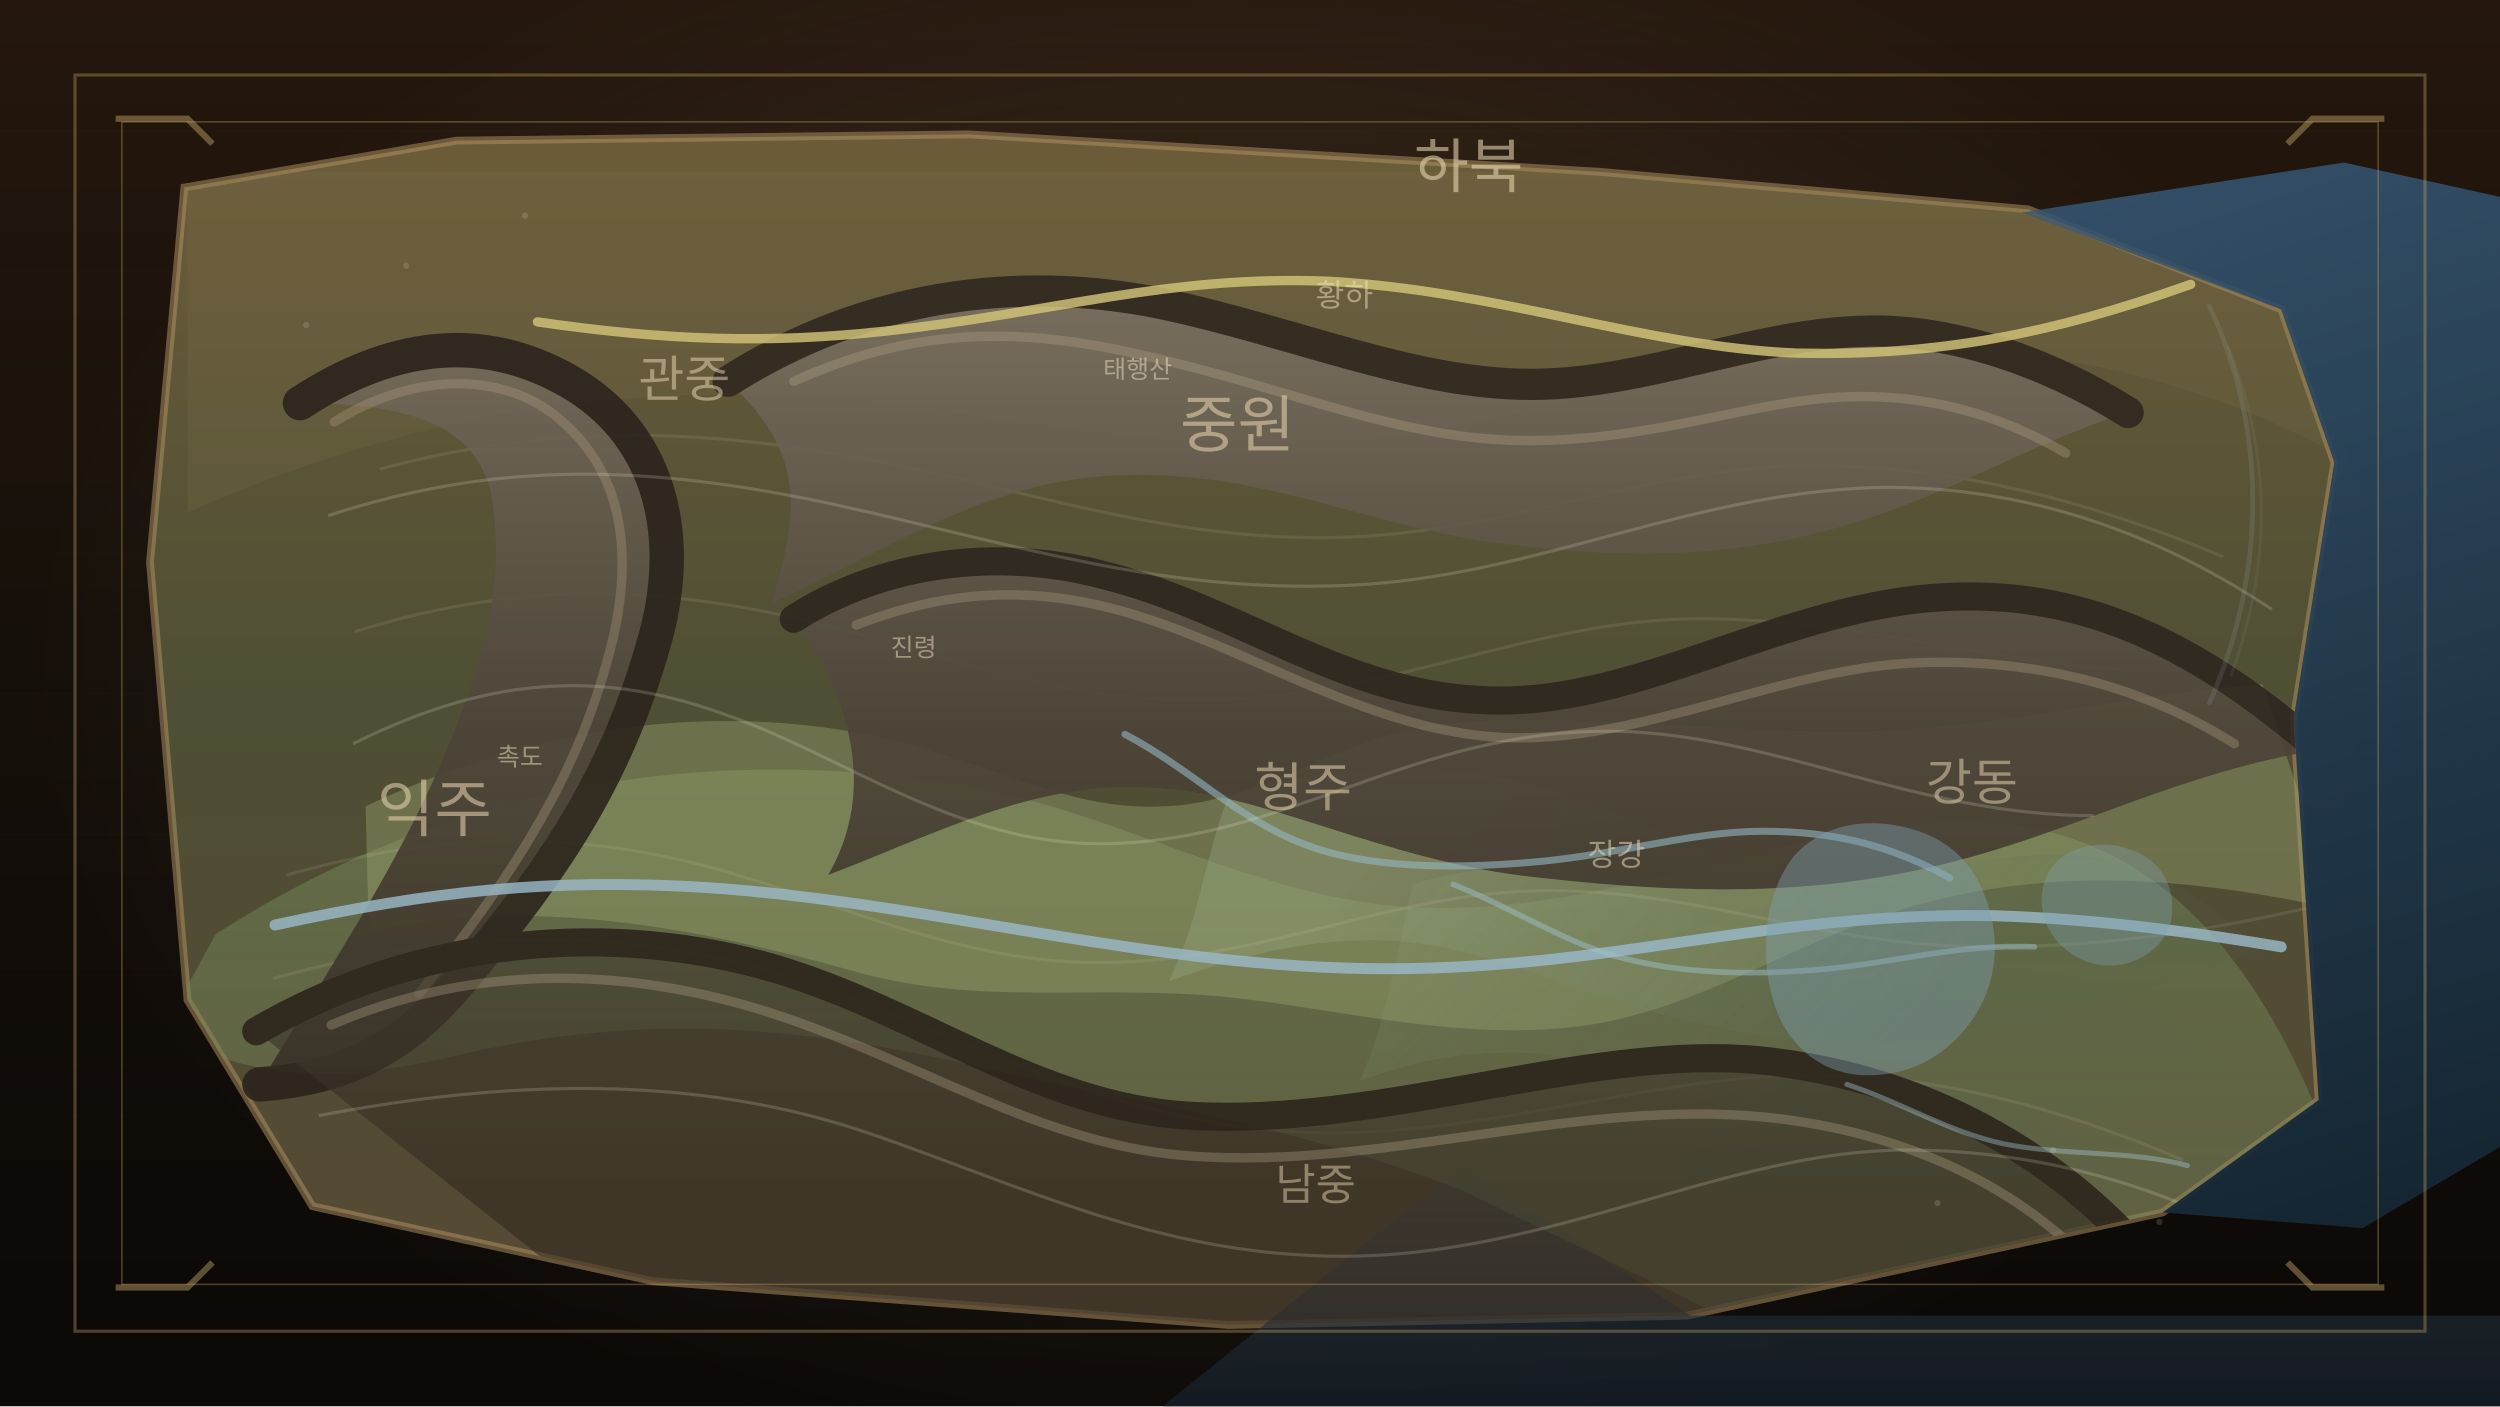
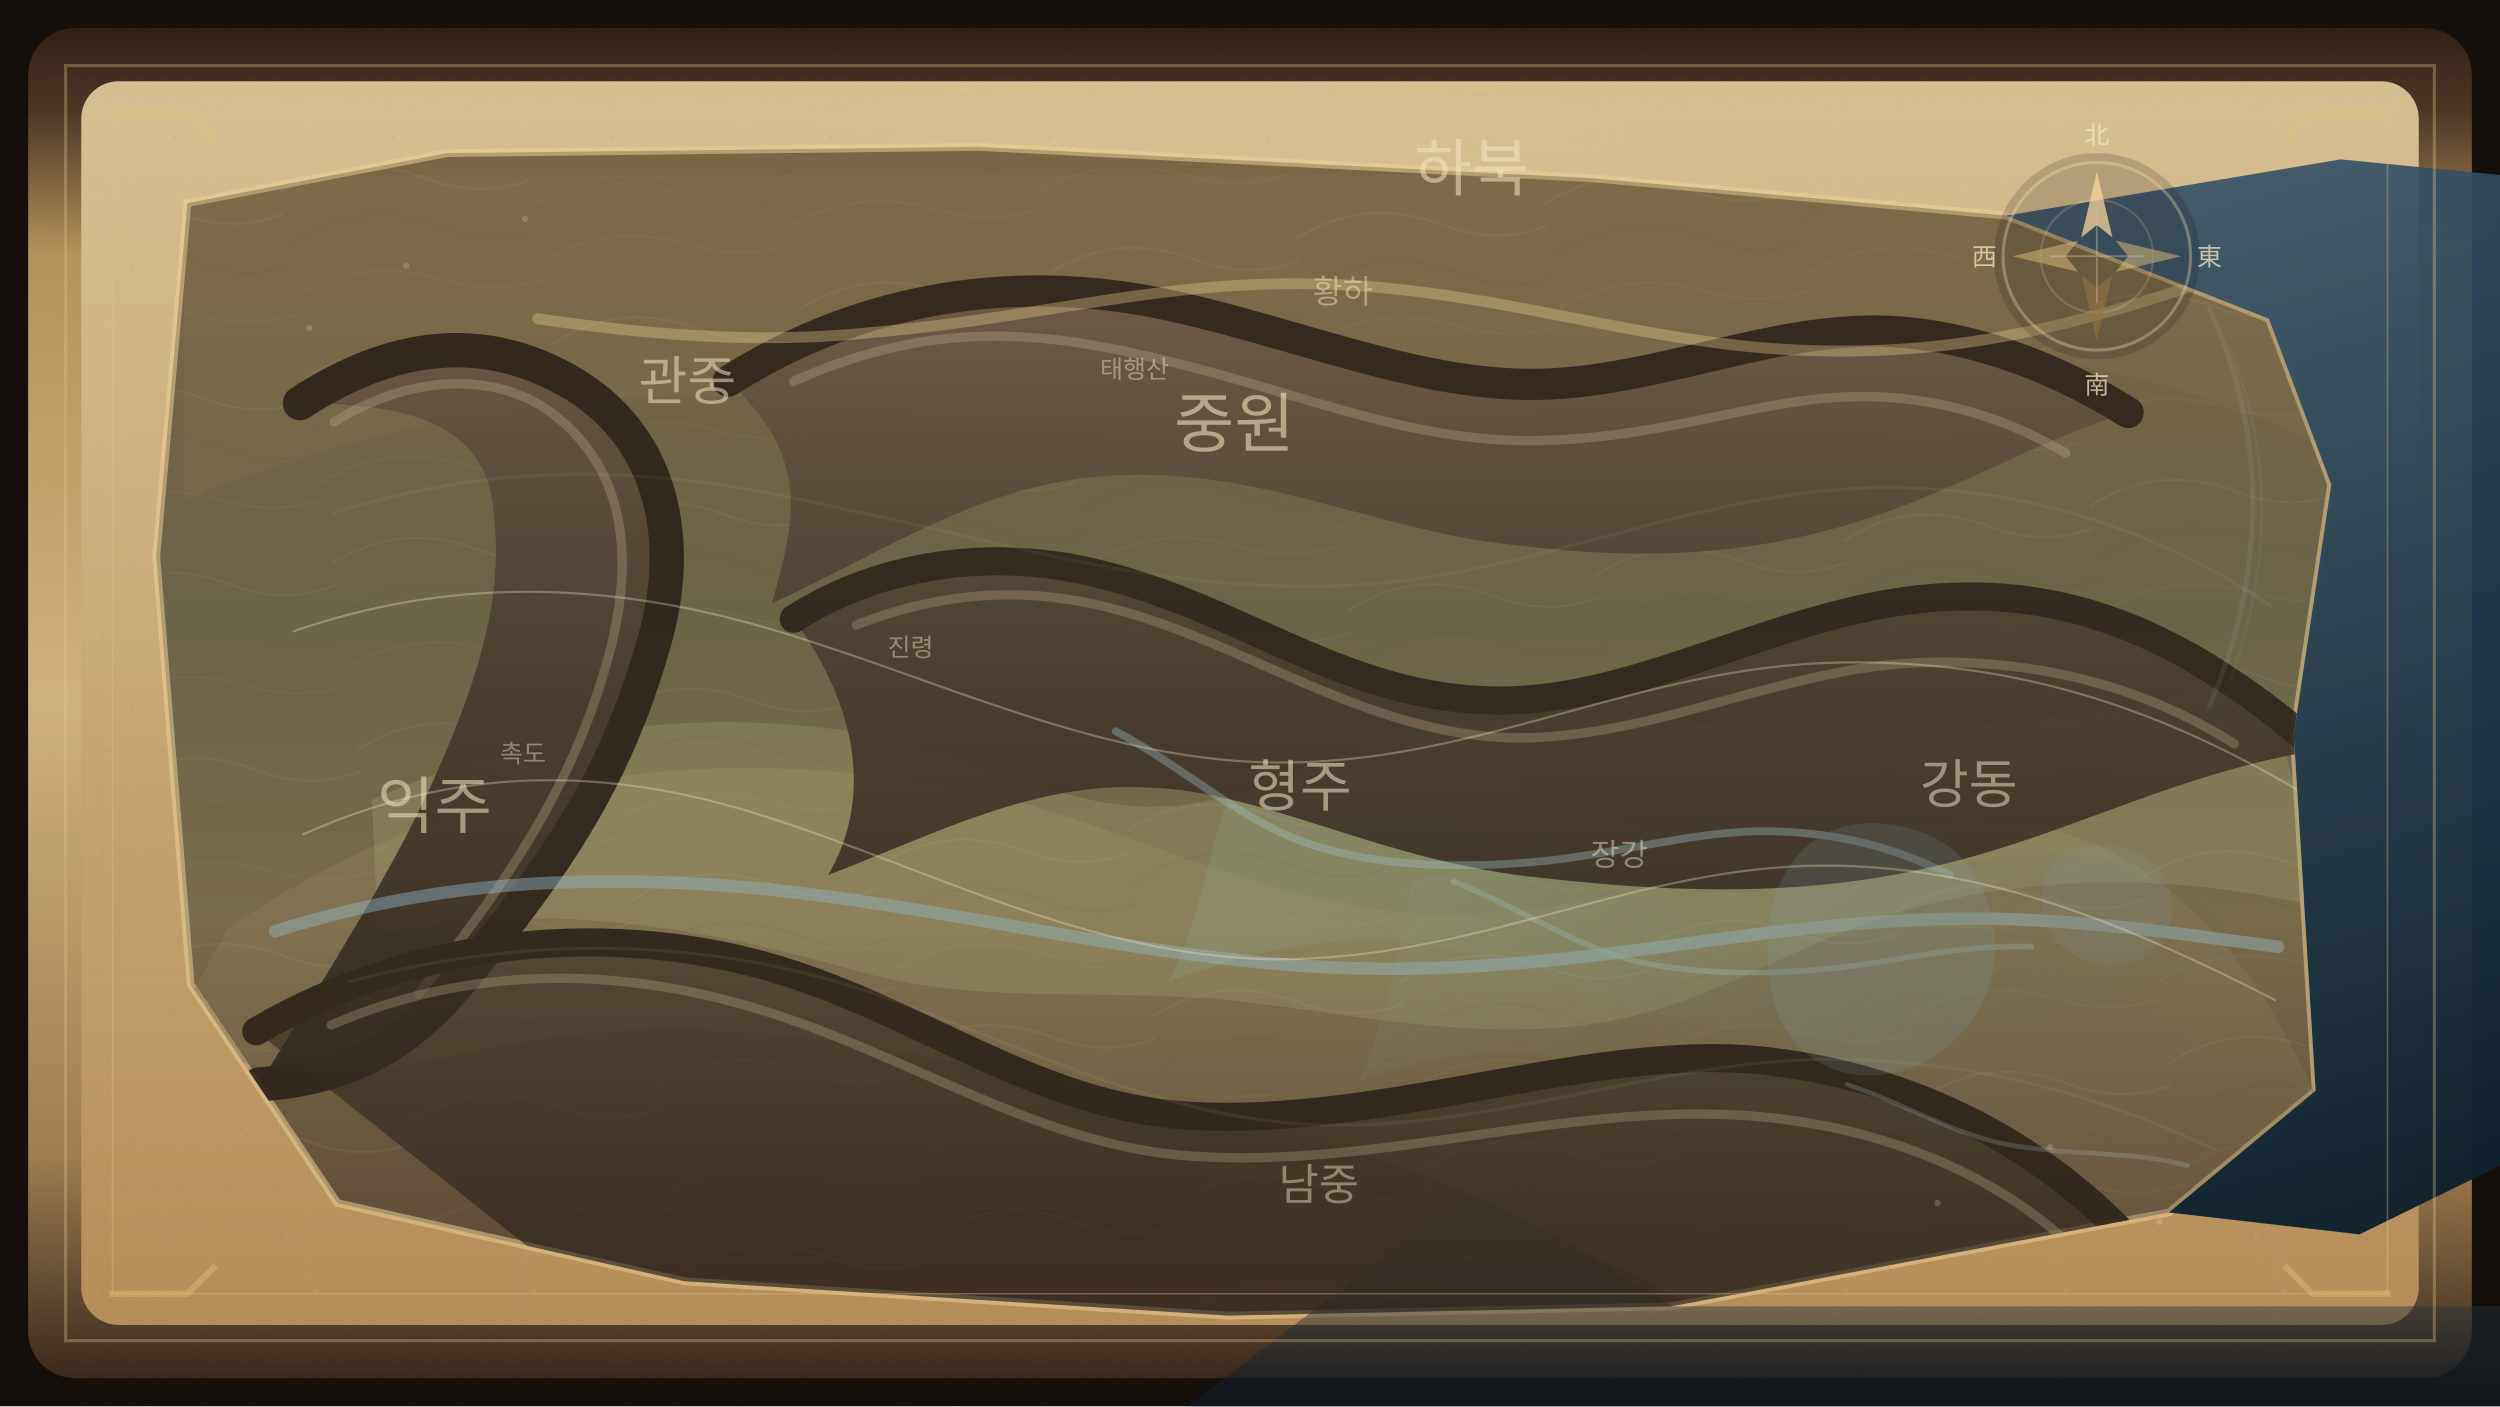
<svg xmlns="http://www.w3.org/2000/svg" viewBox="0 0 1600 900" fill="none">
  <defs>
-     <linearGradient id="bg" x1="800" y1="0" x2="800" y2="900" gradientUnits="userSpaceOnUse">
-       <stop stop-color="#25170D" />
-       <stop offset="0.45" stop-color="#16100A" />
-       <stop offset="1" stop-color="#0B0806" />
+     <linearGradient id="paper" x1="800" y1="0" x2="800" y2="900" gradientUnits="userSpaceOnUse">
+       <stop stop-color="#24170F" />
+       <stop offset="0.08" stop-color="#4D3523" />
+       <stop offset="0.18" stop-color="#B5905A" />
+       <stop offset="0.5" stop-color="#D0B07C" />
+       <stop offset="0.82" stop-color="#A07C4F" />
+       <stop offset="1" stop-color="#2B1C12" />
    </linearGradient>
-     <radialGradient id="paperGlow" cx="0" cy="0" r="1" gradientUnits="userSpaceOnUse" gradientTransform="translate(780 430) rotate(90) scale(520 760)">
-       <stop stop-color="#E0C9A1" stop-opacity="0.16" />
-       <stop offset="1" stop-color="#E0C9A1" stop-opacity="0" />
+     <linearGradient id="parchmentCore" x1="800" y1="72" x2="800" y2="828" gradientUnits="userSpaceOnUse">
+       <stop stop-color="#D7BE91" />
+       <stop offset="0.5" stop-color="#C8A774" />
+       <stop offset="1" stop-color="#B58D59" />
+     </linearGradient>
+     <radialGradient id="centerLight" cx="0" cy="0" r="1" gradientUnits="userSpaceOnUse" gradientTransform="translate(782 430) rotate(90) scale(400 600)">
+       <stop stop-color="#F6E2BA" stop-opacity="0.42" />
+       <stop offset="0.6" stop-color="#F6E2BA" stop-opacity="0.12" />
+       <stop offset="1" stop-color="#F6E2BA" stop-opacity="0" />
    </radialGradient>
-     <linearGradient id="land" x1="786" y1="96" x2="786" y2="834" gradientUnits="userSpaceOnUse">
-       <stop stop-color="#6B5B39" />
-       <stop offset="0.48" stop-color="#4E4F34" />
-       <stop offset="1" stop-color="#564934" />
+     <linearGradient id="landMass" x1="788" y1="120" x2="788" y2="812" gradientUnits="userSpaceOnUse">
+       <stop stop-color="#786645" />
+       <stop offset="0.4" stop-color="#6B6547" />
+       <stop offset="0.68" stop-color="#776B4A" />
+       <stop offset="1" stop-color="#5E4B35" />
    </linearGradient>
-     <linearGradient id="coastSea" x1="1326" y1="110" x2="1542" y2="786" gradientUnits="userSpaceOnUse">
-       <stop stop-color="#355571" stop-opacity="0.9" />
-       <stop offset="1" stop-color="#142633" stop-opacity="0.95" />
+     <linearGradient id="plainLight" x1="760" y1="310" x2="760" y2="790" gradientUnits="userSpaceOnUse">
+       <stop stop-color="#A18F63" stop-opacity="0.72" />
+       <stop offset="1" stop-color="#7A6C4F" stop-opacity="0.28" />
    </linearGradient>
-     <linearGradient id="southSea" x1="980" y1="720" x2="980" y2="900" gradientUnits="userSpaceOnUse">
-       <stop stop-color="#425463" stop-opacity="0.18" />
-       <stop offset="1" stop-color="#131D27" stop-opacity="0.8" />
+     <linearGradient id="marsh" x1="1010" y1="458" x2="1208" y2="714" gradientUnits="userSpaceOnUse">
+       <stop stop-color="#8E9E7E" stop-opacity="0.46" />
+       <stop offset="1" stop-color="#5D6A59" stop-opacity="0.14" />
    </linearGradient>
-     <linearGradient id="plain" x1="776" y1="258" x2="776" y2="808" gradientUnits="userSpaceOnUse">
-       <stop stop-color="#7F9460" stop-opacity="0.72" />
-       <stop offset="1" stop-color="#718457" stop-opacity="0.52" />
+     <linearGradient id="mountainBody" x1="776" y1="186" x2="776" y2="780" gradientUnits="userSpaceOnUse">
+       <stop stop-color="#6A5945" />
+       <stop offset="0.46" stop-color="#43382C" />
+       <stop offset="1" stop-color="#261F19" />
    </linearGradient>
-     <linearGradient id="marsh" x1="930" y1="500" x2="1160" y2="722" gradientUnits="userSpaceOnUse">
-       <stop stop-color="#9EB08A" stop-opacity="0.52" />
-       <stop offset="1" stop-color="#4F6655" stop-opacity="0.18" />
+     <linearGradient id="coastSea" x1="1320" y1="124" x2="1510" y2="772" gradientUnits="userSpaceOnUse">
+       <stop stop-color="#355267" stop-opacity="0.9" />
+       <stop offset="0.54" stop-color="#20374A" stop-opacity="0.94" />
+       <stop offset="1" stop-color="#10222E" stop-opacity="0.98" />
    </linearGradient>
-     <linearGradient id="mountain" x1="777" y1="180" x2="777" y2="760" gradientUnits="userSpaceOnUse">
-       <stop stop-color="#7B7162" />
-       <stop offset="0.5" stop-color="#4C4338" />
-       <stop offset="1" stop-color="#302920" />
+     <linearGradient id="lowerSea" x1="996" y1="764" x2="996" y2="900" gradientUnits="userSpaceOnUse">
+       <stop stop-color="#41515C" stop-opacity="0.14" />
+       <stop offset="1" stop-color="#0E1821" stop-opacity="0.72" />
    </linearGradient>
+     <filter id="paperNoise" x="-10%" y="-10%" width="120%" height="120%">
+       <feTurbulence type="fractalNoise" baseFrequency="0.95" numOctaves="2" seed="8" result="noise" />
+       <feColorMatrix in="noise" type="saturate" values="0" />
+       <feComponentTransfer>
+         <feFuncA type="table" tableValues="0 0.06" />
+       </feComponentTransfer>
+     </filter>
    <filter id="softBlur" x="-10%" y="-10%" width="120%" height="120%">
      <feGaussianBlur stdDeviation="8" />
    </filter>
    <filter id="ridgeBlur" x="-10%" y="-10%" width="120%" height="120%">
      <feGaussianBlur stdDeviation="3" />
    </filter>
    <clipPath id="landClip">
-       <path d="M118 120L292 90L620 86L1024 110L1298 134L1460 198L1494 296L1468 460L1484 704L1384 776L1080 842L786 848L418 820L200 772L120 640L96 360L118 120Z" />
+       <path d="M120 130L286 98L626 94L1018 114L1284 138L1452 204L1492 310L1468 470L1482 698L1388 776L1070 836L786 842L438 820L216 770L122 630L100 356L120 130Z" />
    </clipPath>
+     <pattern id="grain" width="140" height="140" patternUnits="userSpaceOnUse">
+       <rect width="140" height="140" fill="transparent" />
+       <circle cx="18" cy="22" r="1.2" fill="#FFF3D8" fill-opacity="0.18" />
+       <circle cx="84" cy="32" r="0.8" fill="#3A2A1A" fill-opacity="0.14" />
+       <circle cx="44" cy="92" r="1.4" fill="#FFF3D8" fill-opacity="0.12" />
+       <circle cx="112" cy="88" r="0.9" fill="#4A3722" fill-opacity="0.12" />
+       <circle cx="62" cy="126" r="1.1" fill="#FFF3D8" fill-opacity="0.14" />
+       <path d="M0 60H140" stroke="#3F2D1E" stroke-opacity="0.04" />
+       <path d="M56 0V140" stroke="#FFF3D8" stroke-opacity="0.05" />
+     </pattern>
+     <pattern id="contours" width="160" height="120" patternUnits="userSpaceOnUse" patternTransform="rotate(-8)">
+       <path d="M-10 32C26 12 60 12 96 32C126 48 160 48 194 26" stroke="#F8E7C2" stroke-opacity="0.08" stroke-width="1.4" />
+       <path d="M-12 66C30 44 66 44 102 64C130 80 160 82 196 56" stroke="#3B2B1C" stroke-opacity="0.06" stroke-width="1.2" />
+       <path d="M-8 98C24 82 58 80 94 96C124 110 160 112 194 94" stroke="#F8E7C2" stroke-opacity="0.06" stroke-width="1.1" />
+     </pattern>
  </defs>
-   <rect width="1600" height="900" fill="url(#bg)" />
-   <rect width="1600" height="900" fill="url(#paperGlow)" />
-   <g opacity="0.15">
-     <path d="M0 84H1600" stroke="#F2E2BE" stroke-opacity="0.06" />
-     <path d="M0 174H1600" stroke="#F2E2BE" stroke-opacity="0.06" />
-     <path d="M0 264H1600" stroke="#F2E2BE" stroke-opacity="0.05" />
-     <path d="M0 354H1600" stroke="#F2E2BE" stroke-opacity="0.05" />
-     <path d="M0 444H1600" stroke="#F2E2BE" stroke-opacity="0.05" />
-     <path d="M0 534H1600" stroke="#F2E2BE" stroke-opacity="0.05" />
-     <path d="M0 624H1600" stroke="#F2E2BE" stroke-opacity="0.06" />
-     <path d="M0 714H1600" stroke="#F2E2BE" stroke-opacity="0.06" />
-     <path d="M0 804H1600" stroke="#F2E2BE" stroke-opacity="0.06" />
-   </g>
-   <path d="M118 120L292 90L620 86L1024 110L1298 134L1460 198L1494 296L1468 460L1484 704L1384 776L1080 842L786 848L418 820L200 772L120 640L96 360L118 120Z" fill="url(#land)" stroke="#B29363" stroke-opacity="0.52" stroke-width="5" />
-   <path d="M1294 136L1460 198L1494 296L1468 460L1484 704L1384 776L1512 786L1600 734V126L1500 104L1294 136Z" fill="url(#coastSea)" />
-   <path d="M936 746L1082 842H1600V900H744L936 746Z" fill="url(#southSea)" />
+   <rect width="1600" height="900" fill="#120C08" />
+   <rect x="18" y="18" width="1564" height="864" rx="30" fill="url(#paper)" />
+   <rect x="52" y="52" width="1496" height="796" rx="24" fill="url(#parchmentCore)" />
+   <rect x="52" y="52" width="1496" height="796" rx="24" fill="url(#centerLight)" />
+   <rect x="52" y="52" width="1496" height="796" rx="24" fill="url(#grain)" opacity="0.54" />
+   <rect x="52" y="52" width="1496" height="796" rx="24" filter="url(#paperNoise)" opacity="0.52" />
+   <path d="M120 130L286 98L626 94L1018 114L1284 138L1452 204L1492 310L1468 470L1482 698L1388 776L1070 836L786 842L438 820L216 770L122 630L100 356L120 130Z" fill="url(#landMass)" stroke="#F0D29B" stroke-opacity="0.52" stroke-width="5" />
+   <path d="M1284 138L1452 204L1492 310L1468 470L1482 698L1388 776L1510 790L1600 746V112L1498 102L1284 138Z" fill="url(#coastSea)" />
+   <path d="M944 760L1070 836H1600V900H760L944 760Z" fill="url(#lowerSea)" />
  <g clip-path="url(#landClip)">
-     <path d="M138 598C286 502 452 476 612 502C706 516 798 572 894 580C1040 592 1180 506 1300 530C1388 546 1448 620 1488 724L1492 842H1102L936 762C830 720 720 704 632 684C520 658 416 646 290 676C206 696 154 688 104 660L138 598Z" fill="url(#plain)" opacity="0.75" />
-     <path d="M234 516C332 470 436 450 544 468C626 482 678 520 746 516C804 514 858 472 918 464C996 454 1102 470 1194 468C1282 466 1360 444 1448 438L1496 582C1396 560 1320 558 1248 574C1164 592 1106 638 1028 654C946 670 862 646 784 638C700 630 626 644 548 622C440 592 340 574 236 596L234 516Z" fill="#9BA46D" opacity="0.4" />
-     <path d="M120 328C250 270 380 246 514 254C624 262 716 286 834 284C950 280 1086 228 1222 224C1326 222 1418 248 1498 292V110H120V328Z" fill="#827550" opacity="0.18" />
-     <path d="M786 510C846 490 914 486 972 500C1034 514 1102 556 1154 560C1218 566 1276 542 1334 548C1374 552 1412 574 1448 610C1390 624 1342 648 1288 658C1216 672 1152 670 1092 656C1014 640 958 606 890 602C842 600 798 610 748 628C768 588 770 552 786 510Z" fill="url(#marsh)" opacity="0.55" />
-     <path d="M904 566C948 552 994 552 1034 564C1084 580 1126 614 1170 620C1222 628 1274 614 1324 624C1360 632 1394 654 1424 686C1378 696 1342 714 1298 722C1242 732 1190 730 1144 720C1082 706 1036 678 980 674C942 672 906 678 870 692C884 662 890 632 904 566Z" fill="url(#marsh)" opacity="0.34" />
-     <path d="M1118 690C1164 682 1212 684 1254 698C1296 712 1330 738 1368 744C1400 750 1436 744 1468 754C1486 760 1504 774 1518 792L1518 842H1272C1242 812 1212 792 1178 780C1140 766 1100 764 1056 770C1078 744 1096 720 1118 690Z" fill="url(#marsh)" opacity="0.28" />
-     <g opacity="0.1" stroke="#F0E2C1" stroke-width="2" stroke-linecap="round">
-       <path d="M176 626C296 592 406 594 508 626C612 660 704 716 824 724C940 732 1052 688 1160 688C1238 688 1316 708 1396 742" />
-       <path d="M184 560C274 534 354 532 434 550C522 570 602 614 696 616C806 618 888 570 992 570C1090 570 1168 606 1272 606C1354 606 1420 594 1482 580" />
-       <path d="M228 404C324 374 410 374 502 394C594 414 670 450 772 448C892 446 982 396 1088 396C1198 396 1288 430 1394 430" />
-       <path d="M244 300C348 272 444 274 544 292C656 312 742 346 854 344C964 342 1054 298 1160 298C1250 298 1336 320 1422 356" />
+     <path d="M146 594C290 496 442 474 612 504C702 520 796 574 898 584C1044 598 1178 506 1300 528C1388 544 1450 620 1492 724L1492 842H1098L932 760C830 718 722 702 632 684C516 660 416 646 288 676C210 694 158 688 108 662L146 594Z" fill="url(#plainLight)" opacity="0.9" />
+     <path d="M238 512C332 470 434 452 544 468C622 480 680 520 746 516C804 514 860 474 920 464C996 450 1100 468 1198 468C1288 468 1364 446 1450 440L1492 582C1398 560 1322 560 1246 576C1160 594 1106 640 1028 654C946 668 862 648 786 640C696 632 624 644 544 620C442 592 344 576 242 598L238 512Z" fill="#A6AA75" opacity="0.28" />
+     <path d="M118 320C248 266 384 246 520 256C630 264 720 286 836 284C950 280 1084 230 1218 226C1324 224 1418 248 1496 292V112H118V320Z" fill="#91825B" opacity="0.16" />
+     <path d="M786 510C844 492 914 488 974 502C1032 516 1102 556 1152 560C1218 566 1278 542 1332 548C1376 554 1410 576 1448 612C1388 626 1340 648 1288 658C1216 670 1150 670 1094 656C1012 640 958 606 890 602C842 600 796 610 748 628C768 588 772 552 786 510Z" fill="url(#marsh)" opacity="0.62" />
+     <path d="M904 564C948 550 992 552 1034 564C1082 580 1126 614 1172 620C1222 626 1272 614 1322 624C1360 632 1392 654 1424 686C1378 696 1342 714 1298 722C1240 732 1190 730 1144 720C1082 706 1034 678 980 674C942 672 906 678 870 692C882 664 890 634 904 564Z" fill="url(#marsh)" opacity="0.38" />
+     <rect x="108" y="108" width="1396" height="734" fill="url(#contours)" opacity="0.72" />
+     <g opacity="0.9">
+       <path d="M192 258C250 220 308 212 364 244C420 276 438 338 420 406C396 494 358 552 296 626C260 670 222 690 166 694C212 618 250 560 278 498C312 422 324 370 314 314C304 278 274 258 192 258Z" fill="url(#mountainBody)" />
+       <path d="M192 258C250 220 308 212 364 244C420 276 438 338 420 406C396 494 358 552 296 626C260 670 222 690 166 694" stroke="#2A2119" stroke-width="22" stroke-linecap="round" stroke-linejoin="round" />
+       <path d="M214 270C262 240 314 238 350 262C398 296 406 350 392 410C372 492 332 556 268 636" stroke="#D1BC95" stroke-opacity="0.3" stroke-width="6" stroke-linecap="round" />
+       <path d="M466 244C554 188 652 176 742 194C828 212 904 246 980 246C1052 246 1122 214 1192 212C1246 210 1308 230 1362 264C1310 280 1266 306 1212 326C1130 356 1056 360 962 348C880 338 810 302 724 304C634 304 566 354 494 386C510 330 518 292 466 244Z" fill="url(#mountainBody)" />
+       <path d="M466 244C554 188 652 176 742 194C828 212 904 246 980 246C1052 246 1122 214 1192 212C1246 210 1308 230 1362 264" stroke="#2D241C" stroke-width="20" stroke-linecap="round" stroke-linejoin="round" />
+       <path d="M508 244C584 210 650 208 734 228C824 248 896 282 978 282C1060 282 1122 256 1182 254C1230 252 1278 264 1322 290" stroke="#D6C29D" stroke-opacity="0.28" stroke-width="6" stroke-linecap="round" />
+       <path d="M508 396C564 360 638 350 706 368C794 390 858 444 948 448C1046 454 1142 386 1248 382C1338 378 1410 416 1484 480C1396 494 1328 532 1248 552C1162 574 1078 572 988 562C884 552 810 506 734 504C662 500 598 534 530 560C558 512 550 454 508 396Z" fill="url(#mountainBody)" />
+       <path d="M508 396C564 360 638 350 706 368C794 390 858 444 948 448C1046 454 1142 386 1248 382C1338 378 1410 416 1484 480" stroke="#2C241C" stroke-width="18" stroke-linecap="round" stroke-linejoin="round" />
+       <path d="M548 400C610 376 668 374 734 396C808 420 880 468 962 472C1052 476 1142 426 1232 424C1310 422 1376 442 1430 476" stroke="#D3C09B" stroke-opacity="0.28" stroke-width="6" stroke-linecap="round" />
+       <path d="M164 660C270 598 394 590 496 620C590 648 664 708 760 714C888 722 1026 664 1138 680C1230 692 1314 736 1374 806L1204 852H406L164 660Z" fill="url(#mountainBody)" opacity="0.66" />
+       <path d="M164 660C270 598 394 590 496 620C590 648 664 708 760 714C888 722 1026 664 1138 680C1230 692 1314 736 1374 806" stroke="#2B221A" stroke-width="18" stroke-linecap="round" stroke-linejoin="round" />
+       <path d="M212 656C300 618 394 618 486 646C584 676 666 734 764 740C882 748 1000 706 1118 714C1202 720 1272 750 1320 792" stroke="#D1BE97" stroke-opacity="0.28" stroke-width="6" stroke-linecap="round" />
    </g>
-     <g opacity="0.9">
-       <path d="M192 258C250 220 308 212 364 244C420 276 438 338 420 406C396 494 358 552 296 626C260 670 222 690 166 694C212 618 250 560 278 498C312 422 324 370 314 314C304 278 274 258 192 258Z" fill="url(#mountain)" />
-       <path d="M192 258C250 220 308 212 364 244C420 276 438 338 420 406C396 494 358 552 296 626C260 670 222 690 166 694" stroke="#2B241C" stroke-width="22" stroke-linecap="round" stroke-linejoin="round" />
-       <path d="M214 270C262 240 314 238 350 262C398 296 406 350 392 410C372 492 332 556 268 636" stroke="#B6A488" stroke-opacity="0.34" stroke-width="6" stroke-linecap="round" />
-       <path d="M466 244C554 188 652 176 742 194C828 212 904 246 980 246C1052 246 1122 214 1192 212C1246 210 1308 230 1362 264C1310 280 1266 306 1212 326C1130 356 1056 360 962 348C880 338 810 302 724 304C634 304 566 354 494 386C510 330 518 292 466 244Z" fill="url(#mountain)" />
-       <path d="M466 244C554 188 652 176 742 194C828 212 904 246 980 246C1052 246 1122 214 1192 212C1246 210 1308 230 1362 264" stroke="#30271F" stroke-width="20" stroke-linecap="round" stroke-linejoin="round" />
-       <path d="M508 244C584 210 650 208 734 228C824 248 896 282 978 282C1060 282 1122 256 1182 254C1230 252 1278 264 1322 290" stroke="#BCAA8D" stroke-opacity="0.34" stroke-width="6" stroke-linecap="round" />
-       <path d="M508 396C564 360 638 350 706 368C794 390 858 444 948 448C1046 454 1142 386 1248 382C1338 378 1410 416 1484 480C1396 494 1328 532 1248 552C1162 574 1078 572 988 562C884 552 810 506 734 504C662 500 598 534 530 560C558 512 550 454 508 396Z" fill="url(#mountain)" />
-       <path d="M508 396C564 360 638 350 706 368C794 390 858 444 948 448C1046 454 1142 386 1248 382C1338 378 1410 416 1484 480" stroke="#2D261F" stroke-width="18" stroke-linecap="round" stroke-linejoin="round" />
-       <path d="M548 400C610 376 668 374 734 396C808 420 880 468 962 472C1052 476 1142 426 1232 424C1310 422 1376 442 1430 476" stroke="#BAA88B" stroke-opacity="0.34" stroke-width="6" stroke-linecap="round" />
-       <path d="M164 660C270 598 394 590 496 620C590 648 664 708 760 714C888 722 1026 664 1138 680C1230 692 1314 736 1374 806L1204 852H406L164 660Z" fill="url(#mountain)" opacity="0.64" />
-       <path d="M164 660C270 598 394 590 496 620C590 648 664 708 760 714C888 722 1026 664 1138 680C1230 692 1314 736 1374 806" stroke="#2B231B" stroke-width="18" stroke-linecap="round" stroke-linejoin="round" />
-       <path d="M212 656C300 618 394 618 486 646C584 676 666 734 764 740C882 748 1000 706 1118 714C1202 720 1272 750 1320 792" stroke="#BCAA8E" stroke-opacity="0.34" stroke-width="6" stroke-linecap="round" />
+     <g opacity="0.44">
+       <path d="M176 596C266 568 348 560 454 566C602 576 742 620 888 620C1034 620 1134 586 1278 588C1350 590 1412 600 1458 606" stroke="#99B7C8" stroke-width="8" stroke-linecap="round" />
+       <path d="M714 468C756 490 790 522 832 538C874 554 928 556 978 552C1030 548 1082 532 1128 532C1174 532 1212 542 1248 560" stroke="#A6C3CF" stroke-width="5" stroke-linecap="round" stroke-opacity="0.8" />
+       <path d="M930 564C970 580 1006 604 1042 614C1082 624 1128 624 1170 620C1212 616 1254 604 1300 606" stroke="#A7C9D5" stroke-width="3.6" stroke-linecap="round" stroke-opacity="0.6" />
+       <path d="M1182 694C1218 706 1246 724 1282 732C1322 740 1364 736 1400 746" stroke="#B6D2DB" stroke-width="3" stroke-linecap="round" stroke-opacity="0.46" />
+       <path d="M1150 548C1166 530 1188 524 1212 528C1248 534 1264 554 1272 578C1280 602 1278 628 1264 650C1248 674 1224 690 1190 688C1164 686 1144 668 1136 644C1128 614 1128 574 1150 548Z" fill="#89AABA" fill-opacity="0.34" />
+       <path d="M1318 548C1330 540 1350 538 1364 544C1382 550 1392 566 1390 586C1388 604 1370 618 1350 618C1332 618 1316 606 1310 592C1304 578 1306 560 1318 548Z" fill="#89AABA" fill-opacity="0.26" />
    </g>
-     <path d="M344 206C426 218 492 220 566 212C676 200 746 176 850 180C960 186 1052 222 1150 226C1240 228 1312 214 1402 182" stroke="#D4C67A" stroke-width="6" stroke-linecap="round" stroke-opacity="0.8" />
-     <path d="M176 592C278 570 352 562 452 568C600 578 736 620 888 620C1032 620 1130 584 1274 586C1346 588 1412 598 1460 606" stroke="#9AB8C8" stroke-width="7" stroke-linecap="round" stroke-opacity="0.82" />
-     <path d="M720 470C762 492 792 524 834 540C874 556 930 556 978 552C1032 548 1082 532 1128 532C1176 532 1212 542 1248 562" stroke="#94B9C7" stroke-width="4.5" stroke-linecap="round" stroke-opacity="0.58" />
-     <path d="M930 566C970 582 1006 606 1042 614C1082 624 1128 624 1170 620C1212 616 1254 604 1302 606" stroke="#9FC2D0" stroke-width="3.6" stroke-linecap="round" stroke-opacity="0.46" />
-     <path d="M1182 694C1218 706 1246 724 1282 732C1322 740 1364 736 1400 746" stroke="#A7C8D4" stroke-width="3.2" stroke-linecap="round" stroke-opacity="0.4" />
-     <path d="M1148 548C1164 530 1188 524 1212 528C1248 534 1264 554 1272 578C1280 602 1278 628 1264 650C1248 674 1224 690 1190 688C1164 686 1144 668 1136 644C1126 614 1128 574 1148 548Z" fill="#7FA1B0" fill-opacity="0.42" />
-     <path d="M1318 550C1330 540 1350 538 1364 544C1382 550 1392 566 1390 586C1388 604 1370 618 1350 618C1332 618 1316 606 1310 592C1304 578 1306 560 1318 550Z" fill="#7FA1B0" fill-opacity="0.35" />
-     <g opacity="0.18">
-       <path d="M226 476C318 430 390 430 466 458C540 484 612 540 704 540C822 540 904 466 1034 468C1136 470 1226 522 1340 522" stroke="#F6ECD8" stroke-width="2" />
-       <path d="M210 330C320 294 416 298 530 322C650 348 748 382 874 374C988 366 1082 316 1200 312C1302 310 1388 346 1454 390" stroke="#F6ECD8" stroke-width="2" />
-       <path d="M204 714C340 688 458 690 564 728C666 764 748 804 860 804C992 804 1106 736 1220 736C1306 736 1394 760 1474 810" stroke="#F6ECD8" stroke-width="2" />
+     <g opacity="0.36" stroke-linecap="round">
+       <path d="M344 204C428 216 494 220 566 212C674 202 748 178 852 182C958 186 1052 220 1150 224C1238 228 1310 214 1400 184" stroke="#E4CD8A" stroke-width="7" />
+       <path d="M224 628C338 598 450 600 554 634C654 668 744 718 850 720C960 722 1066 678 1170 678C1262 678 1342 700 1418 736" stroke="#F6E6BC" stroke-opacity="0.18" stroke-width="2" />
+       <path d="M214 328C324 294 420 298 532 324C650 348 746 382 874 374C986 366 1082 316 1198 312C1302 310 1388 344 1454 388" stroke="#F6E6BC" stroke-opacity="0.16" stroke-width="2" />
+     </g>
+     <g opacity="0.32" stroke="#F9EAC5" stroke-width="1.4" stroke-linecap="round">
+       <path d="M194 534C292 490 388 490 488 522C596 556 696 612 816 614C948 614 1046 554 1168 554C1272 554 1362 592 1456 640" />
+       <path d="M188 404C286 370 384 372 484 400C598 432 706 490 826 488C952 486 1052 426 1178 424C1294 422 1388 456 1478 510" />
    </g>
  </g>
-   <g opacity="0.6">
-     <path d="M1414 196C1450 272 1452 364 1414 450" stroke="#C4D6E4" stroke-opacity="0.18" stroke-width="3" stroke-linecap="round" />
-     <path d="M1426 222C1454 292 1454 360 1428 432" stroke="#C4D6E4" stroke-opacity="0.1" stroke-width="2" stroke-linecap="round" />
+   <g opacity="0.38">
+     <path d="M1414 198C1450 274 1452 364 1414 452" stroke="#C8DCE8" stroke-opacity="0.22" stroke-width="3.2" stroke-linecap="round" />
+     <path d="M1428 224C1454 292 1454 360 1428 434" stroke="#C8DCE8" stroke-opacity="0.12" stroke-width="2" stroke-linecap="round" />
  </g>
-   <g font-family="'Noto Serif KR', serif" fill="#E7D5B0" text-anchor="middle">
-     <text x="940" y="120" font-size="38" opacity="0.58">하북</text>
-     <text x="438" y="254" font-size="32" opacity="0.52">관중</text>
-     <text x="792" y="286" font-size="40" opacity="0.56">중원</text>
-     <text x="834" y="516" font-size="34" opacity="0.54">형주</text>
-     <text x="1262" y="512" font-size="32" opacity="0.52">강동</text>
-     <text x="278" y="532" font-size="40" opacity="0.56">익주</text>
-     <text x="842" y="768" font-size="28" opacity="0.48">남중</text>
+   <g font-family="'Noto Serif KR', serif" fill="#F4E3BF" text-anchor="middle">
+     <text x="942" y="122" font-size="40" opacity="0.56">하북</text>
+     <text x="440" y="256" font-size="34" opacity="0.54">관중</text>
+     <text x="790" y="286" font-size="42" opacity="0.58">중원</text>
+     <text x="832" y="516" font-size="36" opacity="0.56">형주</text>
+     <text x="1260" y="514" font-size="34" opacity="0.52">강동</text>
+     <text x="278" y="530" font-size="40" opacity="0.56">익주</text>
+     <text x="844" y="768" font-size="28" opacity="0.46">남중</text>
  </g>
-   <g font-family="'Noto Serif KR', serif" fill="#F1E2C1" opacity="0.5">
-     <text x="842" y="196" font-size="20">황하</text>
-     <text x="1016" y="554" font-size="20">장강</text>
-     <text x="706" y="242" font-size="16">태행산</text>
-     <text x="570" y="420" font-size="16">진령</text>
-     <text x="318" y="490" font-size="16">촉도</text>
+   <g font-family="'Noto Serif KR', serif" fill="#FFF1CF" opacity="0.42">
+     <text x="840" y="194" font-size="21">황하</text>
+     <text x="1018" y="554" font-size="20">장강</text>
+     <text x="704" y="242" font-size="16">태행산</text>
+     <text x="568" y="420" font-size="16">진령</text>
+     <text x="320" y="488" font-size="16">촉도</text>
  </g>
-   <g opacity="0.14">
-     <circle cx="196" cy="208" r="2" fill="#FFF6E0" />
+   <g transform="translate(1342 164)" opacity="0.74">
+     <circle cx="0" cy="0" r="66" fill="rgba(15,10,7,0.22)" />
+     <circle cx="0" cy="0" r="60" stroke="#F3DEB2" stroke-opacity="0.44" stroke-width="2" />
+     <circle cx="0" cy="0" r="36" stroke="#F3DEB2" stroke-opacity="0.24" stroke-width="1.4" />
+     <path d="M0-54L10-12L0-20L-10-12L0-54Z" fill="#F1D095" />
+     <path d="M54 0L12 10L20 0L12-10L54 0Z" fill="#D4B377" opacity="0.72" />
+     <path d="M0 54L-10 12L0 20L10 12L0 54Z" fill="#8E6D3E" opacity="0.74" />
+     <path d="M-54 0L-12-10L-20 0L-12 10L-54 0Z" fill="#D4B377" opacity="0.72" />
+     <path d="M0-30V30M-30 0H30" stroke="#F6E7C1" stroke-opacity="0.4" stroke-width="1.2" />
+     <text x="0" y="-72" font-family="'Noto Serif KR', serif" font-size="16" text-anchor="middle" fill="#F8E7C1">北</text>
+     <text x="72" y="6" font-family="'Noto Serif KR', serif" font-size="16" text-anchor="middle" fill="#F8E7C1">東</text>
+     <text x="0" y="88" font-family="'Noto Serif KR', serif" font-size="16" text-anchor="middle" fill="#F8E7C1">南</text>
+     <text x="-72" y="6" font-family="'Noto Serif KR', serif" font-size="16" text-anchor="middle" fill="#F8E7C1">西</text>
+   </g>
+   <g opacity="0.18">
+     <circle cx="198" cy="210" r="2" fill="#FFF6E0" />
    <circle cx="260" cy="170" r="2" fill="#FFF6E0" />
-     <circle cx="336" cy="138" r="2" fill="#FFF6E0" />
-     <circle cx="1314" cy="736" r="2" fill="#FFF6E0" />
+     <circle cx="336" cy="140" r="2" fill="#FFF6E0" />
+     <circle cx="1312" cy="734" r="2" fill="#FFF6E0" />
    <circle cx="1382" cy="782" r="2" fill="#FFF6E0" />
    <circle cx="1240" cy="770" r="2" fill="#FFF6E0" />
  </g>
-   <g stroke="#C9A86C" stroke-opacity="0.35">
-     <path d="M48 48H1552V852H48V48Z" stroke-width="2" />
-     <path d="M78 78H1522V822H78V78Z" stroke-width="1" />
+   <g stroke="#E2C48A" stroke-opacity="0.34">
+     <path d="M42 42H1558V858H42V42Z" stroke-width="2" />
+     <path d="M72 72H1528V828H72V72Z" stroke-width="1" />
  </g>
-   <g stroke="#C9A86C" stroke-opacity="0.44" stroke-width="4">
-     <path d="M74 76L120 76L136 92" />
-     <path d="M1526 76L1480 76L1464 92" />
-     <path d="M74 824L120 824L136 808" />
-     <path d="M1526 824L1480 824L1464 808" />
+   <g stroke="#E3C27D" stroke-opacity="0.42" stroke-width="4">
+     <path d="M70 72L120 72L138 90" />
+     <path d="M1530 72L1480 72L1462 90" />
+     <path d="M70 828L120 828L138 810" />
+     <path d="M1530 828L1480 828L1462 810" />
  </g>
</svg>
